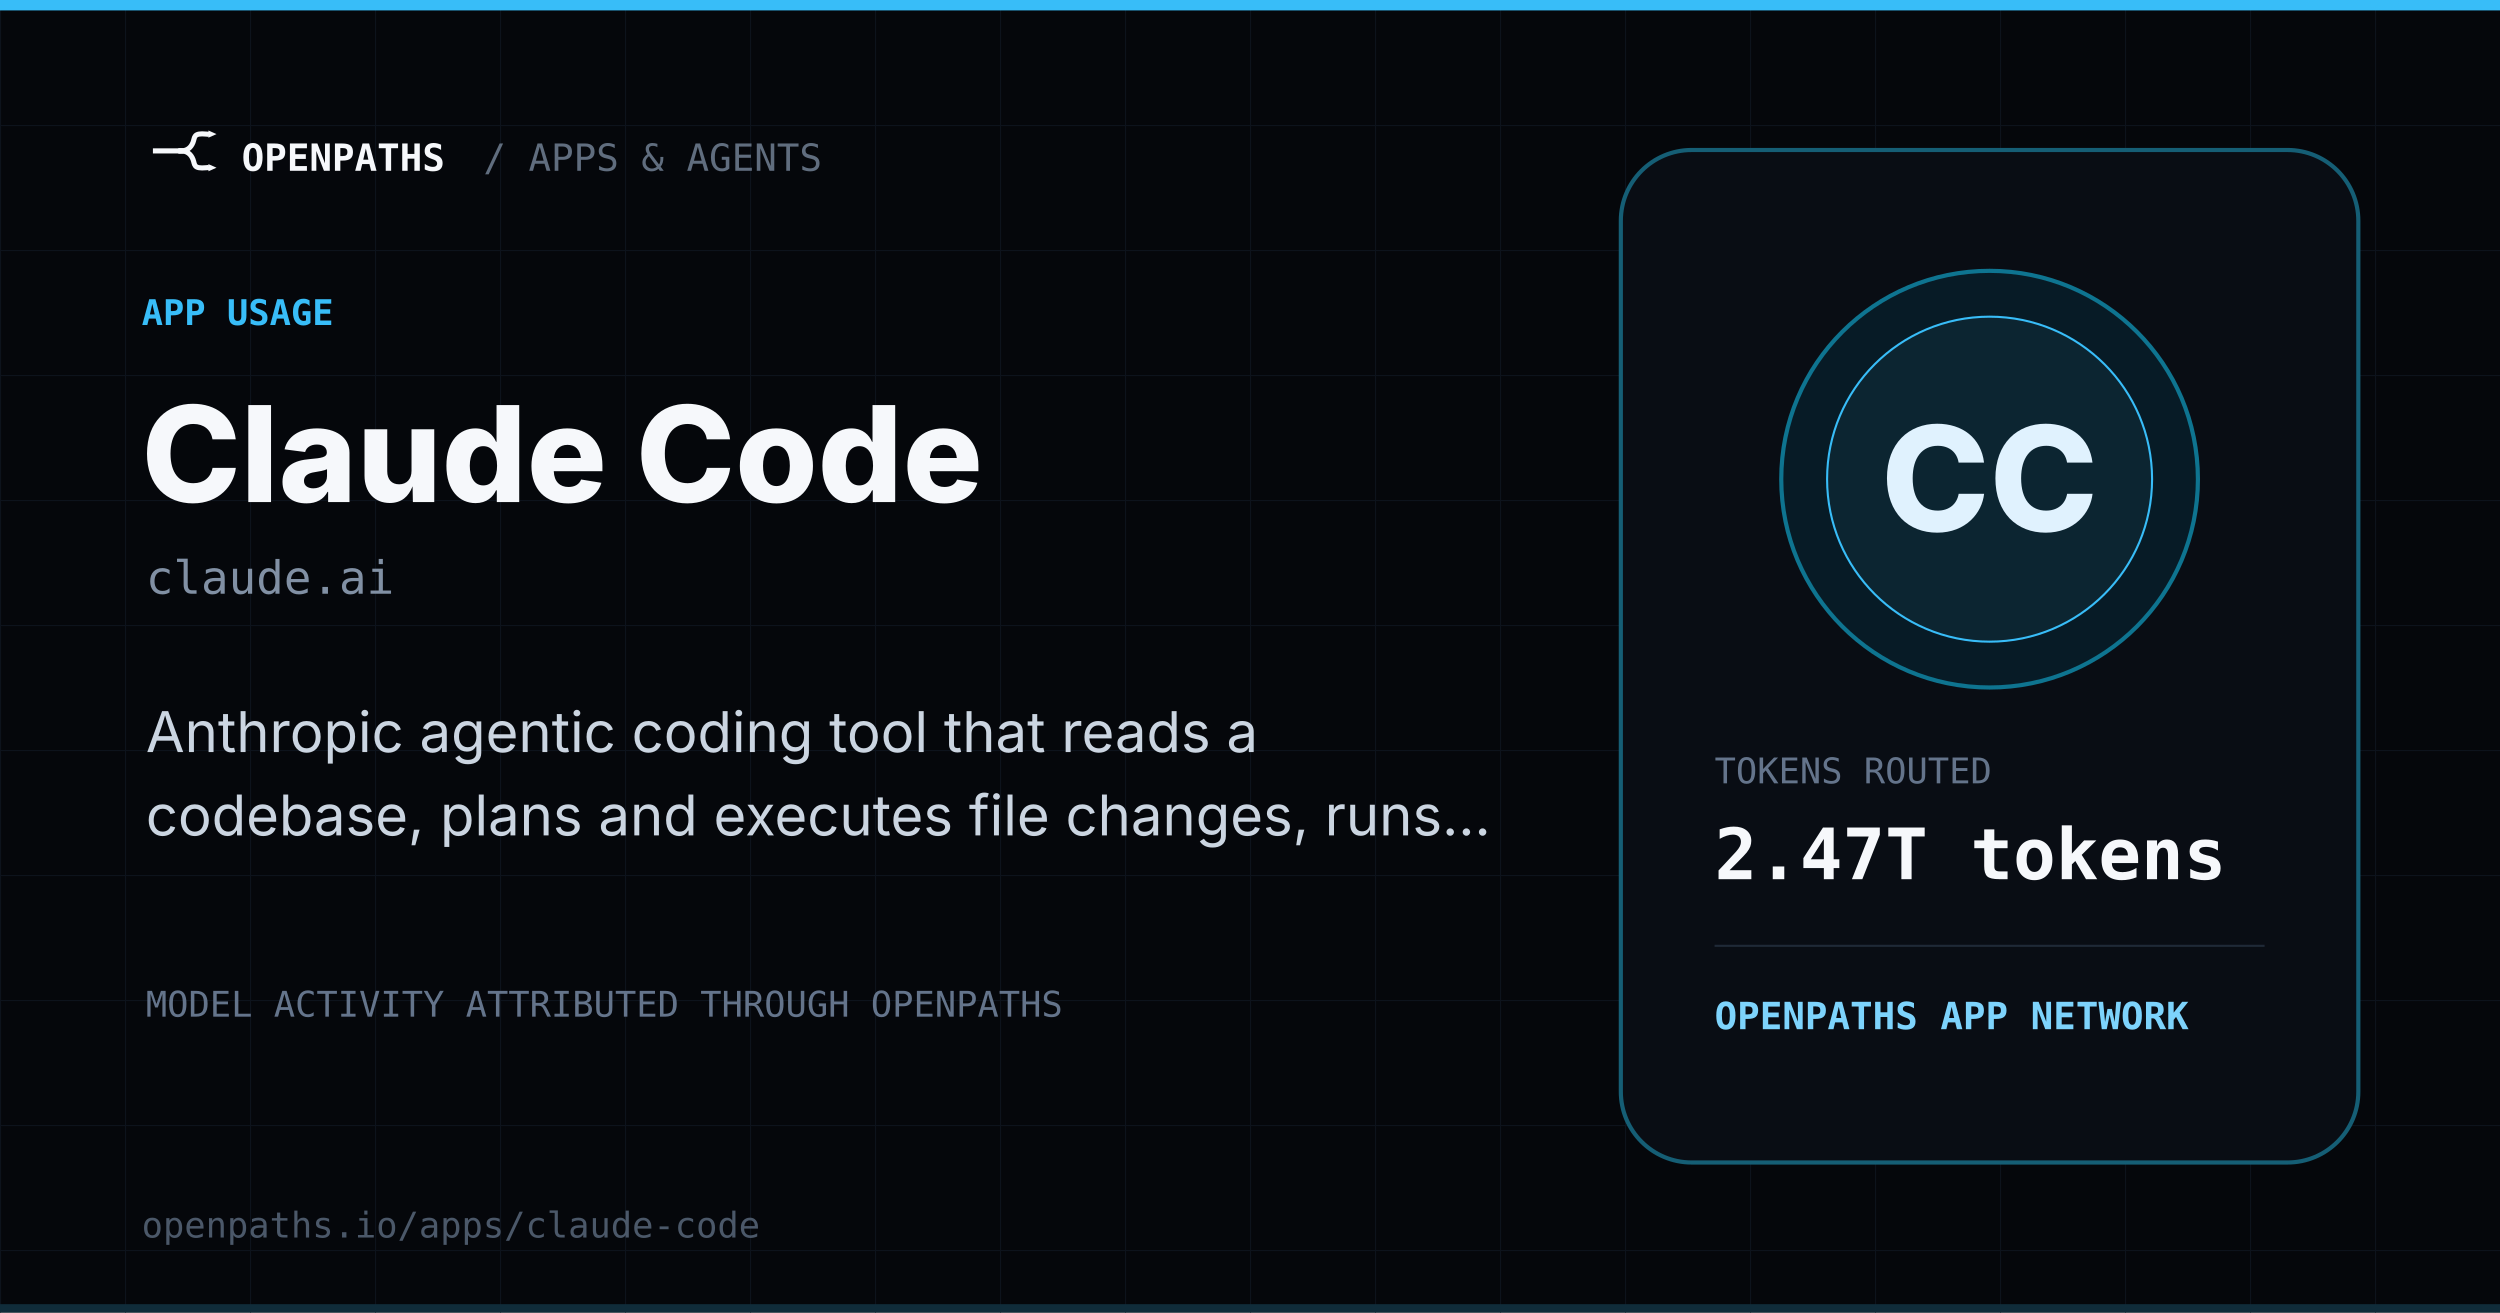
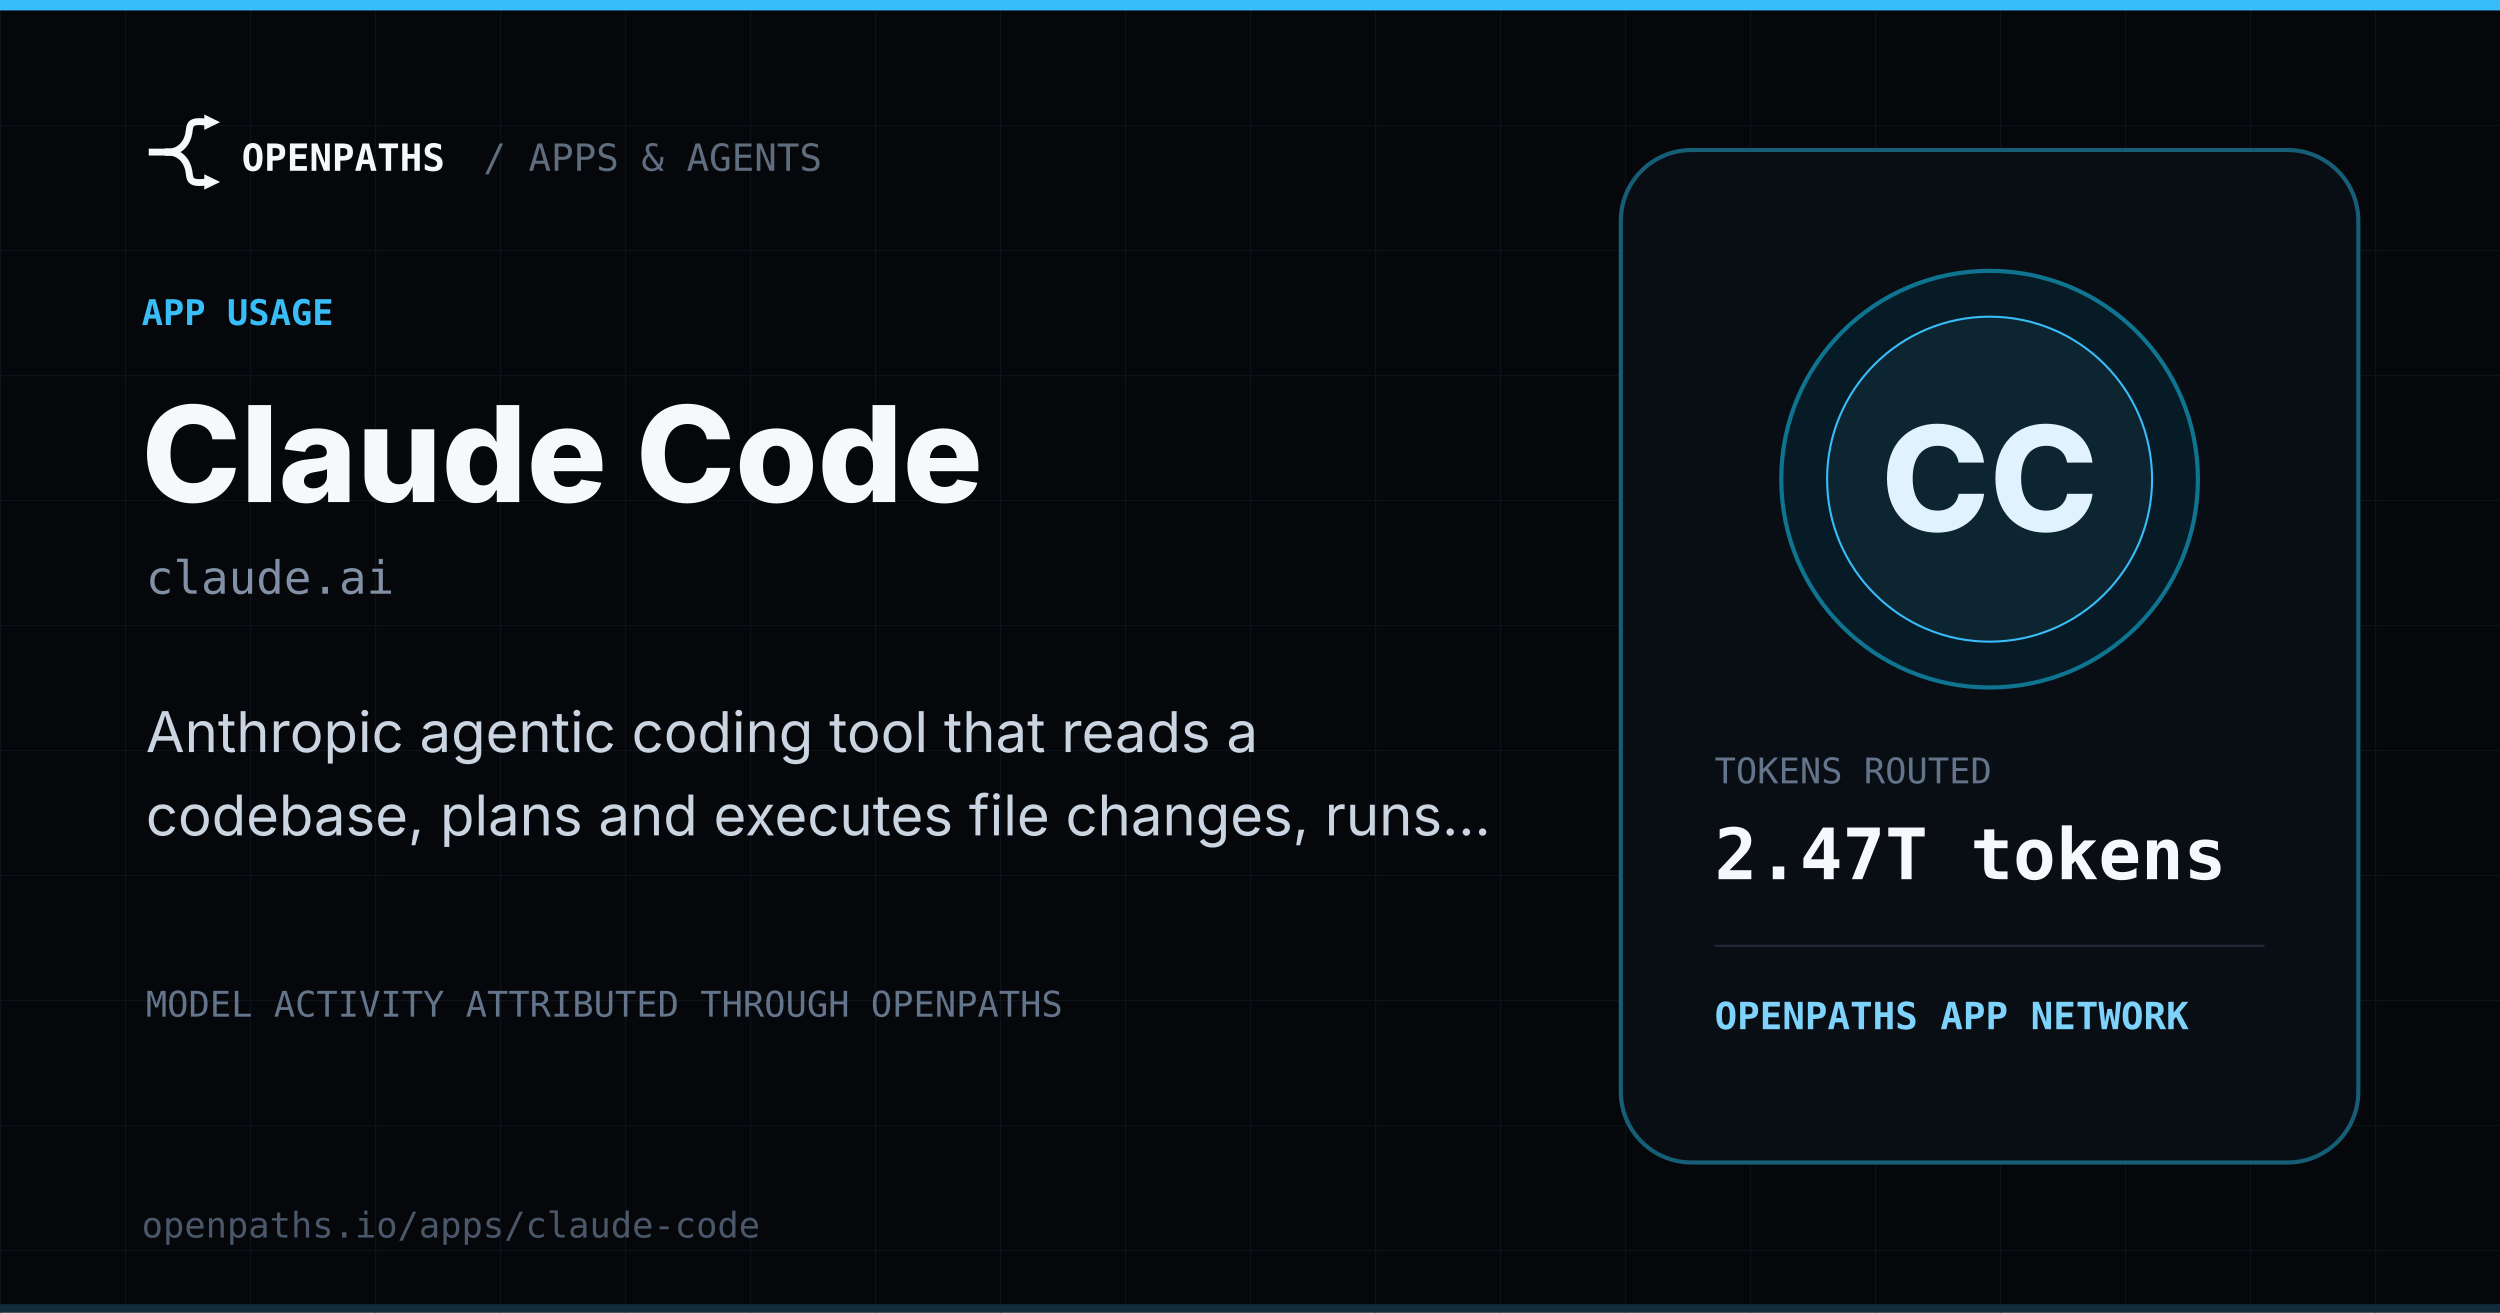
<svg xmlns="http://www.w3.org/2000/svg" width="1200" height="630" viewBox="0 0 1200 630">
  <defs>
    <pattern id="grid" width="60" height="60" patternUnits="userSpaceOnUse">
      <path d="M60 0H0V60" fill="none" stroke="#0d131c" />
    </pattern>
  </defs>
  <rect width="1200" height="630" fill="#05070b" />
  <rect width="1200" height="630" fill="url(#grid)" />
  <rect width="1200" height="5" fill="#38bdf8" />
  <rect y="626" width="1200" height="4" fill="#102c3a" />
-   <g transform="translate(68 54) scale(.072)">
+   <g transform="translate(68 54) scale(.0969388) translate(-120 -60)">
    <g transform="rotate(180 256 256)" fill="none" stroke="#f6f8fb" stroke-width="34" stroke-linecap="square" stroke-linejoin="round">
-       <path d="M420 256C360 256 316 256 250 256" />
-       <path d="M250 256C210 256 184 235 170 200C156 165 170 135 80 144" />
-       <path d="M250 256C210 256 184 277 170 312C156 347 170 377 80 368" />
+       <path d="M340 256C315 256 282 256 260 256" />
+       <path d="M260 256C214 256 176 226 162 178C148 132 172 94 70 108" />
+       <path d="M260 256C214 256 176 286 162 334C148 380 172 418 70 404" />
      <g fill="#f6f8fb" stroke="none">
-         <path d="M13 144l54 24v-48z" />
-         <path d="M13 368l54 24v-48z" />
+         <path d="M4 108l78 38V70z" />
+         <path d="M4 404l78 38v-76z" />
      </g>
    </g>
  </g>
  <text x="116" y="82" fill="#f6f8fb" font-family="ui-monospace, SFMono-Regular, Menlo, monospace" font-size="18" font-weight="700">OPENPATHS</text>
  <text x="232" y="82" fill="#606d7e" font-family="ui-monospace, SFMono-Regular, Menlo, monospace" font-size="18">/  APPS &amp; AGENTS</text>
  <text x="68" y="156" fill="#38bdf8" font-family="ui-monospace, SFMono-Regular, Menlo, monospace" font-size="17" font-weight="700">APP USAGE</text>
  <text x="68" y="241" fill="#f6f8fb" font-family="Inter, ui-sans-serif, system-ui, sans-serif" font-size="64" font-weight="800">Claude Code</text>
  <text x="70" y="285" fill="#8190a4" font-family="ui-monospace, SFMono-Regular, Menlo, monospace" font-size="22">claude.ai</text>
  <text x="70" y="361" fill="#cbd5e1" font-family="Inter, ui-sans-serif, system-ui, sans-serif" font-size="27">Anthropic agentic coding tool that reads a</text>
  <text x="70" y="401" fill="#cbd5e1" font-family="Inter, ui-sans-serif, system-ui, sans-serif" font-size="27">codebase, plans and executes file changes, runs...</text>
  <text x="70" y="488" fill="#64748b" font-family="ui-monospace, SFMono-Regular, Menlo, monospace" font-size="17">MODEL ACTIVITY ATTRIBUTED THROUGH OPENPATHS</text>
  <rect x="778" y="72" width="354" height="486" rx="34" fill="#090d14" stroke="#155e75" stroke-width="2" />
  <circle cx="955" cy="230" r="100" fill="#071b26" stroke="#0e7490" stroke-width="2" />
  <circle cx="955" cy="230" r="78" fill="#0c2531" stroke="#38bdf8" />
  <text x="955" y="255" text-anchor="middle" fill="#e0f2fe" font-family="Inter, ui-sans-serif, system-ui, sans-serif" font-size="70" font-weight="800">CC</text>
  <text x="823" y="376" fill="#64748b" font-family="ui-monospace, SFMono-Regular, Menlo, monospace" font-size="17">TOKENS ROUTED</text>
  <text x="823" y="422" fill="#f6f8fb" font-family="ui-monospace, SFMono-Regular, Menlo, monospace" font-size="34" font-weight="800">2.47T tokens</text>
  <line x1="823" y1="454" x2="1087" y2="454" stroke="#1f2937" />
  <text x="823" y="494" fill="#7dd3fc" font-family="ui-monospace, SFMono-Regular, Menlo, monospace" font-size="18" font-weight="700">OPENPATHS APP NETWORK</text>
  <text x="68" y="594" fill="#4b5869" font-family="ui-monospace, SFMono-Regular, Menlo, monospace" font-size="17">openpaths.io/apps/claude-code</text>
</svg>
